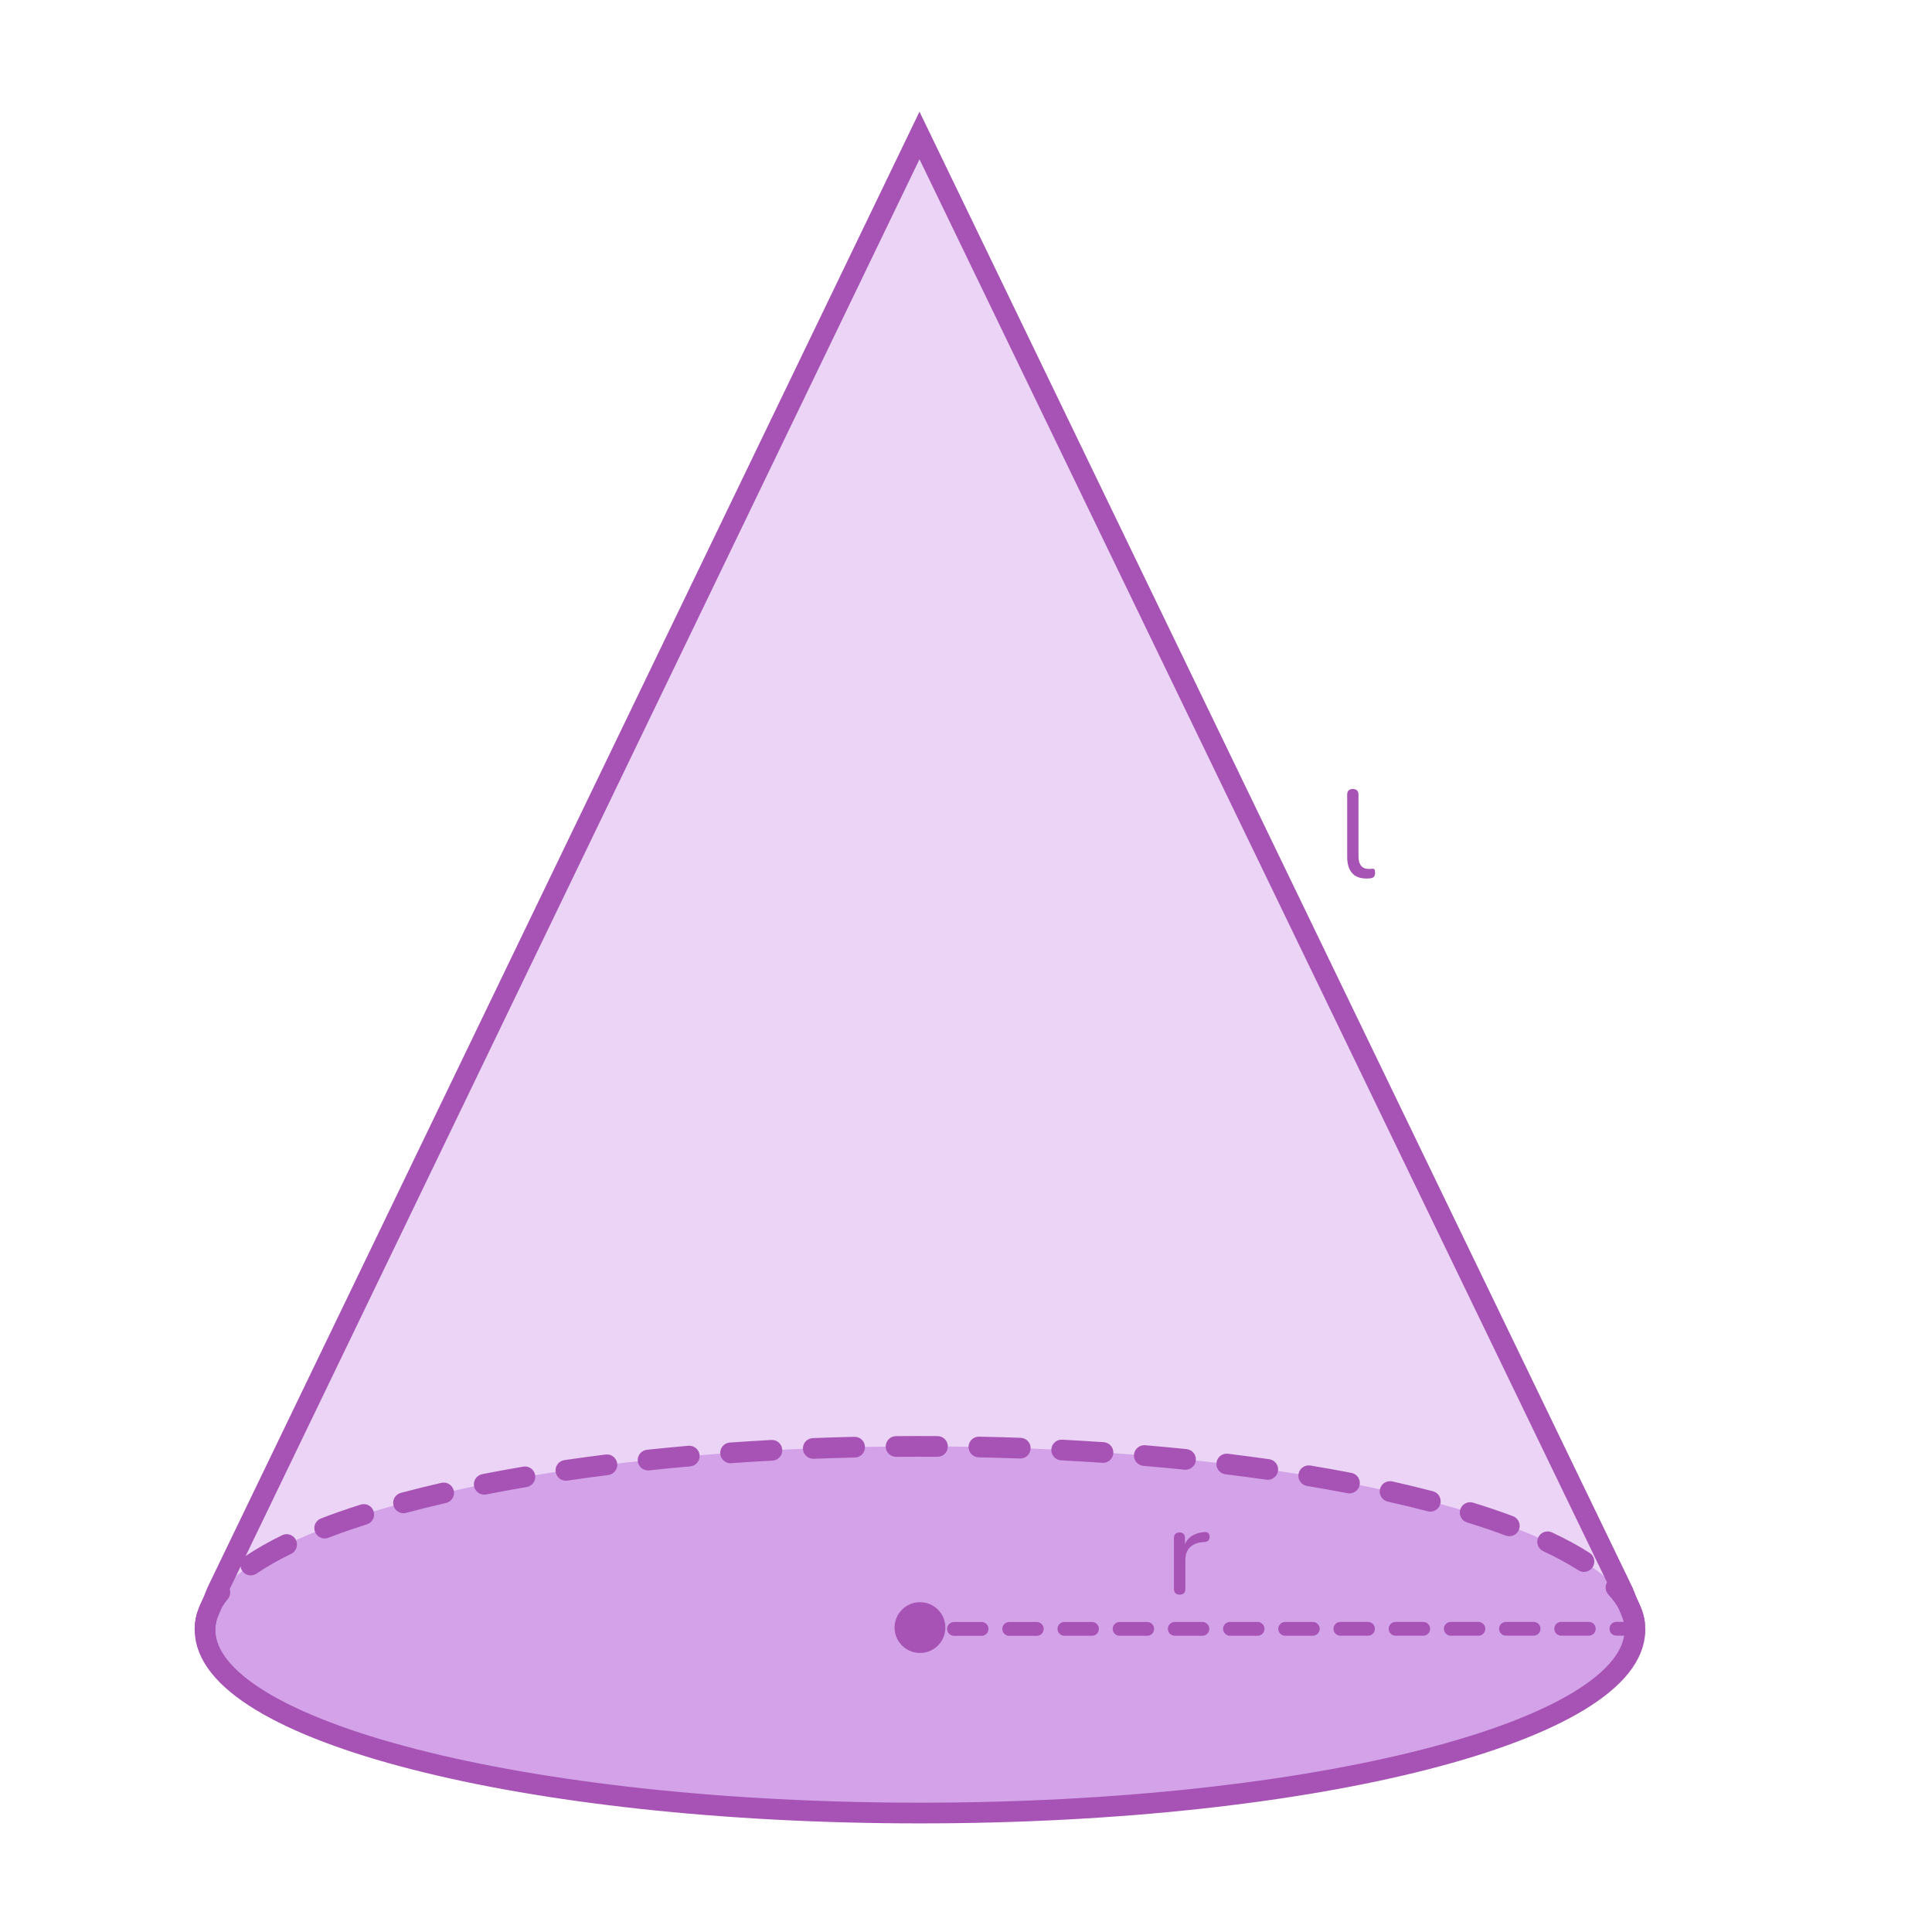
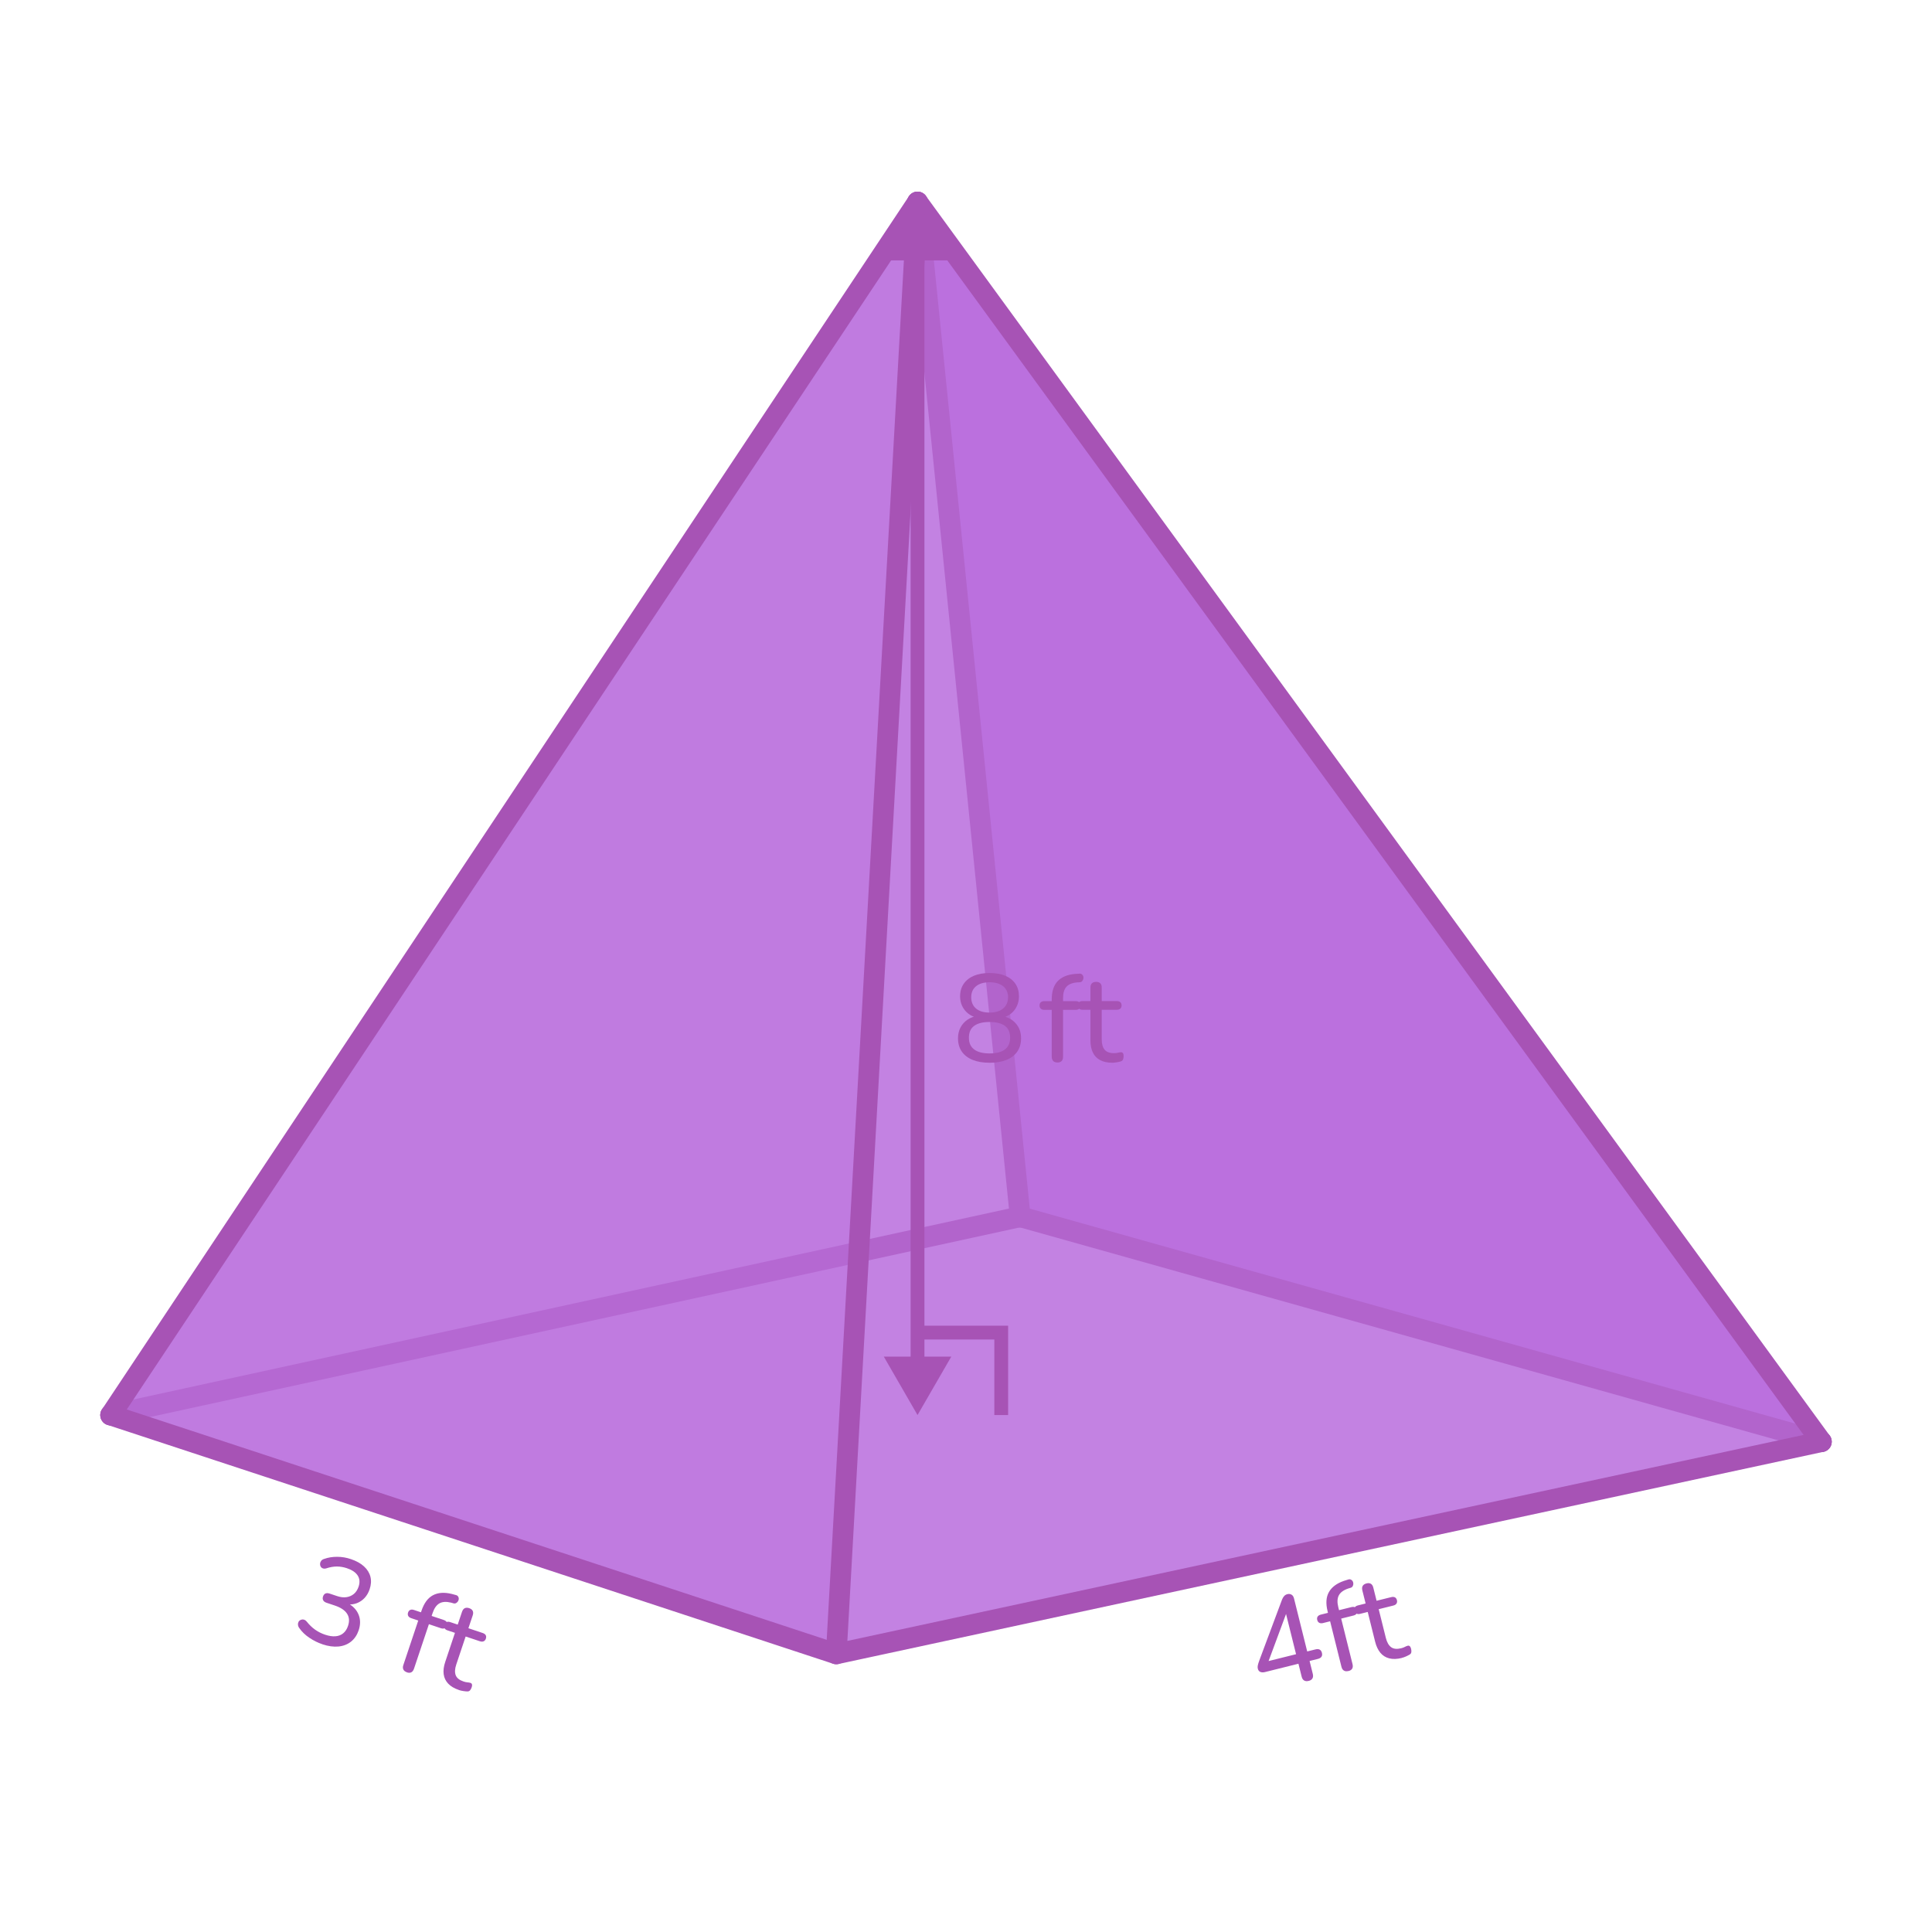
- <svg xmlns="http://www.w3.org/2000/svg" id="ref" width="560" height="560" viewBox="0 0 560 560">
+ <svg xmlns="http://www.w3.org/2000/svg" id="_1" data-name="1" width="560" height="560" viewBox="0 0 560 560">
  <defs>
    <style>
      .cls-1 {
+         opacity: .72;
+       }
+ 
+       .cls-1, .cls-2, .cls-3 {
+         fill: #bb70de;
+       }
+ 
+       .cls-4 {
        fill: #a753b5;
      }

-       .cls-2 {
-         opacity: .5;
+       .cls-5 {
+         stroke-miterlimit: 10;
+         stroke-width: 4px;
      }

-       .cls-2, .cls-3 {
-         fill: #bb70de;
+       .cls-5, .cls-6 {
+         fill: none;
+         stroke: #a753b5;
      }

-       .cls-3 {
-         opacity: .3;
-       }
- 
-       .cls-4 {
-         stroke: #a753b5;
+       .cls-6 {
        stroke-linecap: round;
-         stroke-miterlimit: 10;
+         stroke-linejoin: round;
        stroke-width: 6px;
      }

-       .cls-4, .cls-5 {
-         fill: none;
-       }
- 
-       .cls-6 {
-         opacity: .4;
-       }
- 
-       .cls-7 {
-         clip-path: url(#clippath);
+       .cls-2 {
+         opacity: .57;
      }
    </style>
-     <clipPath id="clippath">
-       <path class="cls-5" d="M1130.45,461.37l1.51,3.74c-13.83-25.91-100.47-45.86-205.3-45.86s-191.13,19.88-205.23,45.71l1.45-3.59L926.52,39.27l203.93,422.1Z" />
-     </clipPath>
  </defs>
-   <g id="_7" data-name="7">
+   <g>
    <g>
-       <path class="cls-3" d="M473.9,472.38c0,29.35-92.78,53.14-207.24,53.14s-207.23-23.79-207.23-53.14c0-1.28,.18-2.55,.53-3.81l2.92-7.2L266.52,39.27l203.93,422.1,2.92,7.2c.35,1.26,.53,2.53,.53,3.81Z" />
-       <ellipse class="cls-2" cx="266.66" cy="472.38" rx="207.24" ry="53.14" />
-       <path class="cls-1" d="M59.42,475.38c-1.66,0-3-1.34-3-3,0-4.35,1.68-8.63,4.98-12.72,1.04-1.29,2.93-1.49,4.22-.45,1.29,1.04,1.49,2.93,.45,4.22-2.42,2.99-3.65,6.01-3.65,8.95,0,1.66-1.34,3-3,3Zm414.36-1.81c-1.48,0-2.77-1.1-2.97-2.61-.38-2.89-1.93-5.84-4.62-8.77-1.12-1.22-1.04-3.12,.18-4.24,1.22-1.12,3.12-1.04,4.24,.18,3.54,3.86,5.61,7.92,6.15,12.05,.21,1.64-.94,3.15-2.59,3.36-.13,.02-.26,.03-.39,.03Zm-401.1-16.94c-.96,0-1.9-.46-2.48-1.31-.93-1.37-.58-3.24,.79-4.17,3.09-2.1,6.72-4.17,10.78-6.16,1.49-.72,3.28-.11,4.01,1.38,.73,1.49,.11,3.29-1.38,4.01-3.81,1.86-7.18,3.79-10.04,5.73-.52,.35-1.1,.52-1.68,.52Zm386.43-1.01c-.55,0-1.11-.15-1.61-.47-2.94-1.88-6.37-3.74-10.19-5.54-1.5-.7-2.15-2.49-1.44-3.99,.7-1.5,2.49-2.15,3.99-1.44,4.06,1.9,7.72,3.89,10.88,5.92,1.4,.89,1.8,2.75,.91,4.14-.57,.89-1.54,1.38-2.53,1.38Zm-365-9.69c-1.21,0-2.34-.73-2.8-1.92-.6-1.55,.18-3.28,1.72-3.88,3.57-1.38,7.44-2.72,11.5-4.01,1.58-.5,3.27,.37,3.77,1.95,.5,1.58-.37,3.27-1.95,3.77-3.95,1.25-7.7,2.56-11.16,3.89-.35,.14-.72,.2-1.08,.2Zm343.39-.65c-.35,0-.7-.06-1.05-.19-3.5-1.3-7.27-2.58-11.21-3.8-1.58-.49-2.47-2.17-1.98-3.75,.49-1.58,2.17-2.47,3.75-1.98,4.05,1.25,7.93,2.56,11.53,3.91,1.55,.58,2.34,2.31,1.76,3.86-.45,1.21-1.59,1.95-2.81,1.95Zm-320.54-6.66c-1.33,0-2.54-.88-2.9-2.23-.43-1.6,.52-3.25,2.12-3.67,3.75-1,7.71-1.98,11.76-2.91,1.61-.37,3.22,.64,3.59,2.25,.37,1.62-.64,3.22-2.25,3.59-3.98,.91-7.87,1.88-11.55,2.86-.26,.07-.52,.1-.78,.1Zm297.62-.47c-.25,0-.51-.03-.76-.1-3.68-.96-7.58-1.91-11.56-2.8-1.62-.36-2.63-1.97-2.27-3.58,.36-1.62,1.97-2.63,3.58-2.27,4.06,.91,8.02,1.87,11.77,2.85,1.6,.42,2.56,2.06,2.14,3.66-.35,1.35-1.57,2.24-2.9,2.24Zm-274.23-4.92c-1.4,0-2.66-.99-2.94-2.42-.32-1.62,.74-3.2,2.36-3.52,3.84-.76,7.84-1.49,11.89-2.18,1.63-.28,3.18,.82,3.46,2.45,.28,1.63-.82,3.18-2.45,3.46-4,.68-7.95,1.41-11.73,2.15-.2,.04-.39,.06-.58,.06Zm250.81-.35c-.19,0-.38-.02-.57-.06-3.79-.73-7.74-1.44-11.74-2.11-1.63-.27-2.74-1.82-2.47-3.45s1.82-2.74,3.45-2.47c4.05,.67,8.05,1.39,11.89,2.13,1.63,.31,2.69,1.89,2.38,3.51-.28,1.43-1.53,2.43-2.94,2.43Zm-227.14-3.69c-1.46,0-2.75-1.07-2.96-2.57-.24-1.64,.89-3.16,2.53-3.4,3.9-.57,7.92-1.12,11.96-1.62,1.64-.2,3.14,.96,3.35,2.6s-.96,3.14-2.6,3.35c-4,.5-7.98,1.04-11.83,1.61-.15,.02-.29,.03-.44,.03Zm203.46-.26c-.14,0-.28,0-.43-.03-3.86-.55-7.84-1.08-11.84-1.57-1.64-.2-2.82-1.7-2.61-3.34,.2-1.65,1.7-2.83,3.34-2.61,4.04,.49,8.06,1.03,11.96,1.58,1.64,.23,2.78,1.75,2.54,3.39-.21,1.5-1.5,2.58-2.97,2.58Zm-179.64-2.72c-1.52,0-2.82-1.14-2.98-2.69-.17-1.65,1.02-3.12,2.67-3.3,3.92-.41,7.95-.8,12-1.16,1.65-.14,3.11,1.08,3.25,2.73,.14,1.65-1.08,3.11-2.73,3.25-4.01,.35-8.02,.74-11.9,1.15-.11,.01-.21,.02-.32,.02Zm155.8-.19c-.1,0-.21,0-.31-.02-3.9-.4-7.9-.78-11.9-1.11-1.65-.14-2.88-1.59-2.74-3.24,.14-1.65,1.6-2.88,3.24-2.74,4.03,.34,8.07,.72,12.01,1.12,1.65,.17,2.85,1.64,2.68,3.29-.16,1.54-1.46,2.69-2.98,2.69Zm-131.88-1.9c-1.56,0-2.88-1.21-2.99-2.79-.12-1.65,1.13-3.09,2.78-3.2,3.96-.28,8.01-.53,12.03-.75,1.66-.09,3.07,1.18,3.16,2.83s-1.18,3.07-2.83,3.16c-3.99,.21-8,.46-11.93,.74-.07,0-.14,0-.21,0Zm107.96-.12c-.07,0-.14,0-.21,0-3.93-.27-7.95-.51-11.94-.71-1.65-.08-2.93-1.5-2.84-3.15,.09-1.65,1.49-2.93,3.15-2.84,4.02,.21,8.07,.45,12.03,.72,1.65,.11,2.9,1.54,2.79,3.2-.11,1.58-1.43,2.8-2.99,2.8Zm-83.99-1.17c-1.6,0-2.93-1.27-3-2.88-.06-1.66,1.23-3.05,2.88-3.11,3.96-.15,8.01-.28,12.04-.37,1.65-.05,3.03,1.27,3.07,2.93,.04,1.66-1.27,3.03-2.93,3.07-4,.09-8.02,.22-11.95,.37-.04,0-.08,0-.12,0Zm60.01-.07s-.07,0-.11,0c-3.97-.14-7.99-.26-11.95-.34-1.66-.03-2.97-1.41-2.94-3.06,.03-1.63,1.37-2.94,3-2.94,.02,0,.04,0,.06,0,3.99,.08,8.04,.2,12.04,.34,1.66,.06,2.95,1.45,2.89,3.11-.06,1.62-1.39,2.89-3,2.89Zm-36.01-.49c-1.65,0-2.99-1.33-3-2.97-.01-1.66,1.32-3.01,2.97-3.03,4-.03,8.04-.04,12.05-.01,1.66,.01,2.99,1.36,2.98,3.02-.01,1.65-1.35,2.98-3,2.98h-.02c-3.98-.02-7.99-.02-11.96,.01h-.03Z" />
-       <path class="cls-1" d="M276.52,474.15c-1.1,0-2-.89-2-2s.89-2,2-2h8s0,0,0,0c1.1,0,2,.89,2,2s-.89,2-2,2h-8s0,0,0,0Zm16,0c-1.1,0-2-.89-2-2,0-1.11,.89-2,2-2h8s0,0,0,0c1.1,0,2,.89,2,2s-.89,2-2,2h-8s0,0,0,0Zm16-.01c-1.1,0-2-.89-2-2s.89-2,2-2h8s0,0,0,0c1.1,0,2,.89,2,2s-.89,2-2,2h-8s0,0,0,0Zm16,0c-1.1,0-2-.89-2-2s.89-2,2-2h8s0,0,0,0c1.1,0,2,.89,2,2s-.89,2-2,2h-8s0,0,0,0Zm16-.01c-1.1,0-2-.89-2-2s.89-2,2-2h8s0,0,0,0c1.1,0,2,.89,2,2s-.89,2-2,2h-8s0,0,0,0Zm16,0c-1.1,0-2-.89-2-2s.89-2,2-2h8s0,0,0,0c1.1,0,2,.89,2,2s-.89,2-2,2h-8s0,0,0,0Zm16,0c-1.1,0-2-.89-2-2s.89-2,2-2h8s0,0,0,0c1.1,0,2,.89,2,2s-.89,2-2,2h-8s0,0,0,0Zm16-.01c-1.1,0-2-.89-2-2s.89-2,2-2h8s0,0,0,0c1.1,0,2,.89,2,2s-.89,2-2,2h-8s0,0,0,0Zm16,0c-1.1,0-2-.89-2-2s.89-2,2-2h8s0,0,0,0c1.1,0,2,.89,2,2s-.89,2-2,2h-8s0,0,0,0Zm16,0c-1.1,0-2-.89-2-2,0-1.11,.89-2,2-2h8s0,0,0,0c1.1,0,2,.89,2,2,0,1.11-.89,2-2,2h-8s0,0,0,0Zm16-.01c-1.1,0-2-.89-2-2s.89-2,2-2h8s0,0,0,0c1.1,0,2,.89,2,2s-.89,2-2,2h-8s0,0,0,0Zm16,0c-1.1,0-2-.89-2-2s.89-2,2-2h8s0,0,0,0c1.1,0,2,.89,2,2s-.89,2-2,2h-8s0,0,0,0Zm16-.01c-1.1,0-2-.89-2-2s.89-2,2-2h5.38s0,0,0,0c1.1,0,2,.89,2,2s-.89,2-2,2h-5.38s0,0,0,0Z" />
-       <path class="cls-4" d="M473.9,472.38c0,29.35-92.78,53.14-207.24,53.14s-207.23-23.79-207.23-53.14c0-1.28,.18-2.55,.53-3.81l2.92-7.2L266.52,39.27l203.93,422.1,2.92,7.2c.35,1.26,.53,2.53,.53,3.81Z" />
+       <polygon class="cls-1" points="32.07 410.16 295.72 352.81 527.93 417.88 242.4 479.39 32.07 410.16" />
+       <polygon class="cls-1" points="265.95 58.55 32.07 410.16 295.72 352.81 265.95 58.55" />
+       <polygon class="cls-3" points="265.95 58.55 295.72 352.81 527.93 417.88 265.95 58.55" />
+       <line class="cls-6" x1="295.72" y1="352.81" x2="265.95" y2="58.55" />
+       <polyline class="cls-6" points="32.07 410.16 295.72 352.67 527.93 417.88" />
+       <polygon class="cls-2" points="265.95 58.55 242.4 479.39 527.93 417.88 265.95 58.55" />
+       <polygon class="cls-1" points="32.07 410.16 265.95 58.55 242.4 479.39 32.07 410.16" />
+       <polyline class="cls-6" points="265.95 58.55 242.4 479.39 527.93 417.88" />
+       <polyline class="cls-6" points="527.93 417.88 265.95 58.55 32.07 410.16" />
+       <g>
+         <line class="cls-5" x1="265.95" y1="396.09" x2="265.95" y2="72.62" />
+         <polygon class="cls-4" points="275.73 393.23 265.95 410.16 256.18 393.23 275.73 393.23" />
+         <polygon class="cls-4" points="275.73 75.48 265.95 58.55 256.18 75.48 275.73 75.48" />
+       </g>
+       <polyline class="cls-5" points="265.56 386.26 290.21 386.26 290.21 410.16" />
+       <line class="cls-6" x1="32.07" y1="410.16" x2="242.4" y2="479.39" />
    </g>
-     <circle class="cls-1" cx="266.66" cy="471.76" r="7.36" />
-   </g>
-   <path class="cls-1" d="M395.99,254.64c-1.8,0-3.17-.53-4.1-1.6-.94-1.07-1.4-2.61-1.4-4.63v-18.07c0-.55,.14-.97,.43-1.24,.29-.28,.68-.41,1.19-.41s.94,.14,1.22,.41c.29,.28,.43,.69,.43,1.24v17.82c0,1.25,.26,2.18,.77,2.79,.52,.61,1.25,.92,2.21,.92,.22,0,.41,0,.58-.02,.17-.01,.34-.03,.5-.05,.26-.02,.46,.05,.58,.22,.12,.17,.18,.5,.18,1.01,0,.46-.1,.81-.31,1.06-.2,.25-.53,.41-.99,.49-.22,.02-.43,.04-.65,.05-.22,.01-.43,.02-.65,.02Z" />
-   <path class="cls-1" d="M341.96,462.22c-.55,0-.97-.14-1.26-.43-.29-.29-.43-.71-.43-1.26v-14.69c0-.55,.14-.97,.43-1.24,.29-.28,.68-.41,1.19-.41s.89,.14,1.17,.41c.28,.28,.41,.69,.41,1.24v2.77h-.36c.38-1.44,1.1-2.53,2.16-3.28,1.06-.74,2.39-1.16,4-1.26,.38-.02,.7,.07,.94,.27,.24,.2,.37,.55,.4,1.03,.02,.46-.08,.82-.32,1.1-.24,.28-.61,.44-1.12,.49l-.65,.04c-1.58,.17-2.8,.68-3.65,1.55-.85,.86-1.28,2.05-1.28,3.56v8.42c0,.55-.14,.97-.41,1.26-.28,.29-.68,.43-1.21,.43Z" />
-   <g class="cls-7">
    <g>
-       <polygon class="cls-1" points="548.17 221.55 551.76 215.13 775.35 -8.45 776.38 -6.66 548.17 221.55" />
-       <g class="cls-6">
-         <polygon class="cls-1" points="539.64 319.3 536.81 319.3 807.7 48.42 808.73 50.21 539.64 319.3" />
+       <g>
+         <path class="cls-4" d="M306.5,307.97c-.53,0-.94-.14-1.22-.43s-.43-.71-.43-1.26v-13.57h-2.16c-.43,0-.77-.11-1.01-.34-.24-.23-.36-.53-.36-.92,0-.41,.12-.72,.36-.94s.58-.32,1.01-.32h3.06l-.9,.86v-1.33c0-2.33,.57-4.1,1.71-5.31s2.81-1.91,5.02-2.11l1.12-.07c.36-.05,.65,0,.86,.16,.22,.16,.36,.35,.43,.59,.07,.24,.08,.49,.02,.74s-.17,.47-.34,.67c-.17,.19-.38,.3-.65,.32l-.79,.04c-1.44,.12-2.48,.55-3.13,1.28-.65,.73-.97,1.82-.97,3.26v1.44l-.47-.54h4.14c.46,0,.8,.11,1.04,.32,.24,.22,.36,.53,.36,.94,0,.38-.12,.69-.36,.92-.24,.23-.59,.34-1.04,.34h-3.67v13.57c0,1.13-.54,1.69-1.62,1.69Z" />
+         <path class="cls-4" d="M322.44,308.04c-1.42,0-2.6-.25-3.55-.76s-1.66-1.24-2.12-2.2c-.47-.96-.7-2.14-.7-3.53v-8.86h-2.3c-.43,0-.77-.11-1.01-.34-.24-.23-.36-.53-.36-.92,0-.41,.12-.72,.36-.94,.24-.22,.58-.32,1.01-.32h2.3v-3.92c0-.55,.14-.97,.43-1.24,.29-.28,.7-.41,1.22-.41s.93,.14,1.21,.41,.41,.69,.41,1.24v3.92h4.36c.46,0,.8,.11,1.04,.32,.24,.22,.36,.53,.36,.94,0,.38-.12,.69-.36,.92-.24,.23-.59,.34-1.04,.34h-4.36v8.57c0,1.32,.28,2.32,.83,2.99s1.46,1.01,2.74,1.01c.46,0,.84-.04,1.15-.13,.31-.08,.59-.13,.83-.13,.22-.02,.4,.05,.56,.22,.16,.17,.23,.48,.23,.94,0,.34-.05,.64-.16,.92-.11,.28-.32,.46-.63,.56-.29,.1-.67,.19-1.15,.27-.48,.08-.91,.13-1.3,.13Z" />
      </g>
-       <g class="cls-6">
-         <polygon class="cls-1" points="517.38 297.04 514.55 297.04 785.43 26.15 786.47 27.95 517.38 297.04" />
-       </g>
-       <g class="cls-6">
-         <polygon class="cls-1" points="561.99 341.65 559.16 341.65 830.05 70.77 831.08 72.56 561.99 341.65" />
-       </g>
+       <path class="cls-4" d="M286.82,308.04c-1.92,0-3.56-.28-4.91-.83s-2.4-1.36-3.13-2.41c-.73-1.06-1.1-2.34-1.1-3.85,0-1.18,.25-2.23,.74-3.15s1.17-1.67,2.03-2.25c.86-.58,1.86-.94,2.99-1.08v.58c-1.58-.34-2.84-1.07-3.76-2.21-.92-1.14-1.39-2.49-1.39-4.05,0-1.42,.35-2.63,1.06-3.65,.71-1.02,1.7-1.79,2.97-2.32,1.27-.53,2.77-.79,4.5-.79s3.26,.26,4.54,.79c1.27,.53,2.26,1.3,2.95,2.32,.7,1.02,1.04,2.24,1.04,3.65,0,1.03-.21,1.99-.63,2.88s-1.01,1.62-1.76,2.2c-.76,.58-1.65,.97-2.68,1.19v-.58c1.68,.24,3.05,.94,4.1,2.11,1.06,1.16,1.58,2.62,1.58,4.37,0,1.51-.37,2.8-1.1,3.85-.73,1.06-1.78,1.86-3.13,2.41-1.36,.55-2.99,.83-4.91,.83Zm0-2.7c1.97,0,3.46-.38,4.46-1.15,1.01-.77,1.51-1.91,1.51-3.42s-.5-2.68-1.51-3.42c-1.01-.74-2.5-1.12-4.46-1.12s-3.43,.37-4.45,1.12c-1.02,.74-1.53,1.88-1.53,3.42s.51,2.65,1.53,3.42c1.02,.77,2.5,1.15,4.45,1.15Zm0-11.84c1.13,0,2.09-.17,2.88-.52,.79-.35,1.4-.86,1.84-1.53,.43-.67,.65-1.46,.65-2.38,0-1.37-.47-2.44-1.42-3.2-.95-.77-2.26-1.15-3.94-1.15s-2.99,.38-3.92,1.15c-.94,.77-1.4,1.84-1.4,3.2s.47,2.48,1.4,3.26,2.24,1.17,3.92,1.17Z" />
    </g>
  </g>
+   <g>
+     <path class="cls-4" d="M93.44,476.59c-1.32-.44-2.58-1.07-3.78-1.88-1.2-.8-2.16-1.74-2.9-2.79-.24-.33-.37-.67-.39-1-.02-.33,.05-.62,.19-.87,.14-.24,.35-.42,.62-.53,.26-.11,.55-.14,.86-.07,.31,.07,.6,.26,.87,.58,.77,.96,1.58,1.75,2.46,2.36,.87,.61,1.83,1.09,2.88,1.44,1.12,.37,2.11,.53,3,.45,.88-.07,1.63-.36,2.25-.88,.62-.51,1.08-1.23,1.38-2.14,.46-1.37,.36-2.54-.3-3.54-.65-.99-1.83-1.78-3.54-2.35l-2.39-.8c-.48-.16-.8-.4-.97-.72-.17-.32-.19-.69-.05-1.1,.15-.43,.38-.72,.71-.87,.33-.14,.73-.13,1.21,.03l2.12,.71c1,.34,1.91,.45,2.74,.33,.82-.12,1.54-.43,2.15-.93,.61-.5,1.07-1.21,1.38-2.12,.41-1.23,.33-2.3-.25-3.21-.58-.92-1.62-1.62-3.12-2.13-.98-.33-1.95-.49-2.91-.5-.96,0-1.99,.17-3.1,.54-.36,.11-.69,.1-.98,0-.29-.11-.51-.29-.64-.54-.13-.25-.19-.51-.17-.8s.12-.56,.31-.82c.19-.27,.48-.46,.88-.58,1.18-.42,2.44-.62,3.79-.61,1.35,0,2.68,.23,3.97,.67,1.57,.53,2.83,1.23,3.79,2.11,.96,.88,1.58,1.88,1.86,3,.28,1.12,.21,2.33-.23,3.62-.33,.98-.81,1.81-1.44,2.5-.64,.69-1.38,1.19-2.24,1.53-.86,.33-1.8,.45-2.83,.36l.13-.38c1.56,.85,2.62,1.97,3.18,3.36,.56,1.39,.57,2.89,.03,4.51-.47,1.39-1.21,2.49-2.22,3.3-1.02,.81-2.23,1.28-3.65,1.42-1.41,.13-2.96-.08-4.64-.64Z" />
+     <path class="cls-4" d="M117.94,484.72c-.5-.17-.84-.43-1.02-.8-.18-.36-.19-.81,0-1.33l4.31-12.87-2.05-.69c-.41-.14-.69-.35-.85-.64-.15-.29-.17-.62-.05-.98,.13-.39,.34-.64,.64-.77,.3-.13,.65-.12,1.06,.01l2.9,.97-1.13,.53,.42-1.26c.74-2.21,1.84-3.71,3.31-4.49,1.46-.79,3.28-.92,5.43-.4l1.08,.29c.36,.07,.61,.21,.77,.43,.16,.22,.23,.45,.22,.7s-.08,.48-.22,.71c-.14,.22-.31,.39-.54,.52-.22,.13-.46,.16-.72,.1l-.76-.22c-1.4-.34-2.53-.27-3.38,.22-.85,.49-1.5,1.42-1.96,2.78l-.46,1.37-.27-.66,3.93,1.31c.43,.14,.73,.36,.89,.64s.17,.62,.04,1c-.12,.37-.33,.62-.63,.76-.3,.14-.67,.14-1.1,0l-3.48-1.17-4.31,12.87c-.36,1.07-1.05,1.43-2.07,1.09Z" />
+     <path class="cls-4" d="M133.04,489.86c-1.34-.45-2.38-1.06-3.12-1.84-.74-.78-1.18-1.7-1.32-2.76-.14-1.06,.01-2.25,.46-3.57l2.81-8.4-2.19-.73c-.41-.14-.69-.35-.85-.64-.15-.29-.17-.62-.05-.99,.13-.38,.34-.64,.64-.77,.3-.13,.65-.12,1.06,.01l2.19,.73,1.25-3.72c.18-.52,.44-.87,.8-1.04,.36-.17,.79-.17,1.29,0,.5,.17,.84,.43,1.01,.78,.17,.35,.17,.79,0,1.31l-1.25,3.72,4.13,1.38c.43,.14,.73,.36,.89,.64,.16,.28,.17,.62,.04,1-.12,.37-.33,.62-.63,.76-.3,.14-.67,.14-1.1,0l-4.13-1.38-2.72,8.12c-.42,1.25-.47,2.28-.16,3.1,.31,.81,1.07,1.42,2.27,1.82,.43,.14,.81,.23,1.13,.25,.32,.02,.6,.07,.83,.14,.21,.05,.37,.17,.46,.38,.09,.21,.07,.53-.08,.96-.11,.32-.25,.59-.45,.82-.19,.23-.45,.34-.77,.33-.3,0-.7-.04-1.18-.11-.48-.07-.91-.17-1.27-.29Z" />
+   </g>
+   <g>
+     <path class="cls-4" d="M379.3,487.22c-.51,.13-.94,.09-1.29-.12s-.59-.58-.72-1.12l-.93-3.74-9.71,2.42c-.51,.13-.96,.11-1.33-.04-.37-.15-.62-.48-.74-.96-.07-.28-.07-.59,0-.93,.07-.34,.21-.81,.43-1.41l6.61-17.71c.17-.41,.38-.75,.62-1.01,.24-.26,.55-.43,.93-.53,.42-.1,.81-.06,1.16,.14,.36,.19,.61,.57,.75,1.13l3.82,15.34,2.38-.59c.51-.13,.93-.11,1.24,.06,.31,.17,.53,.48,.64,.92,.12,.47,.08,.85-.12,1.14-.2,.3-.55,.51-1.07,.64l-2.38,.59,.93,3.74c.13,.54,.1,.98-.11,1.33-.21,.35-.57,.59-1.08,.71Zm-3.63-7.74l-3.22-12.93,.87-.22-5.99,16.15-.22-.87,8.56-2.13Z" />
+     <path class="cls-4" d="M390.83,484.35c-.51,.13-.94,.09-1.29-.12-.35-.21-.59-.58-.72-1.12l-3.28-13.17-2.1,.52c-.42,.1-.77,.07-1.06-.09-.29-.16-.48-.43-.57-.81-.1-.39-.06-.73,.12-.99,.18-.27,.48-.45,.9-.56l2.97-.74-.67,1.06-.32-1.29c-.56-2.26-.44-4.11,.38-5.56,.81-1.45,2.27-2.54,4.37-3.26l1.07-.34c.34-.13,.63-.15,.88-.05,.25,.1,.44,.26,.56,.47s.19,.45,.2,.71-.05,.5-.17,.73c-.12,.23-.3,.38-.55,.47l-.76,.23c-1.37,.46-2.28,1.13-2.73,2-.45,.87-.5,2-.15,3.4l.35,1.4-.58-.41,4.02-1c.44-.11,.81-.09,1.09,.06,.28,.15,.48,.42,.58,.82,.09,.37,.05,.7-.13,.98-.18,.28-.49,.47-.93,.58l-3.56,.89,3.28,13.17c.27,1.1-.12,1.77-1.16,2.03Z" />
+     <path class="cls-4" d="M406.32,480.57c-1.38,.34-2.58,.38-3.62,.12-1.04-.26-1.91-.8-2.59-1.62s-1.2-1.9-1.53-3.25l-2.14-8.59-2.24,.56c-.42,.1-.77,.07-1.06-.09-.29-.16-.48-.43-.57-.8-.1-.4-.06-.73,.12-1,.18-.27,.48-.45,.9-.56l2.24-.56-.95-3.81c-.13-.54-.09-.97,.12-1.31s.58-.57,1.09-.7c.51-.13,.94-.09,1.27,.11,.33,.2,.57,.57,.7,1.11l.95,3.81,4.23-1.05c.44-.11,.81-.09,1.09,.06,.29,.15,.48,.43,.58,.82,.09,.37,.05,.7-.13,.98-.18,.28-.49,.47-.93,.58l-4.23,1.05,2.07,8.31c.32,1.28,.83,2.18,1.53,2.7,.7,.52,1.66,.62,2.9,.32,.44-.11,.8-.24,1.09-.4,.28-.16,.54-.26,.77-.32,.21-.07,.4-.05,.59,.07,.19,.13,.34,.41,.45,.85,.08,.33,.1,.64,.06,.93-.04,.29-.2,.53-.48,.69-.26,.16-.61,.34-1.05,.54-.45,.2-.86,.34-1.23,.43Z" />
+   </g>
</svg>
